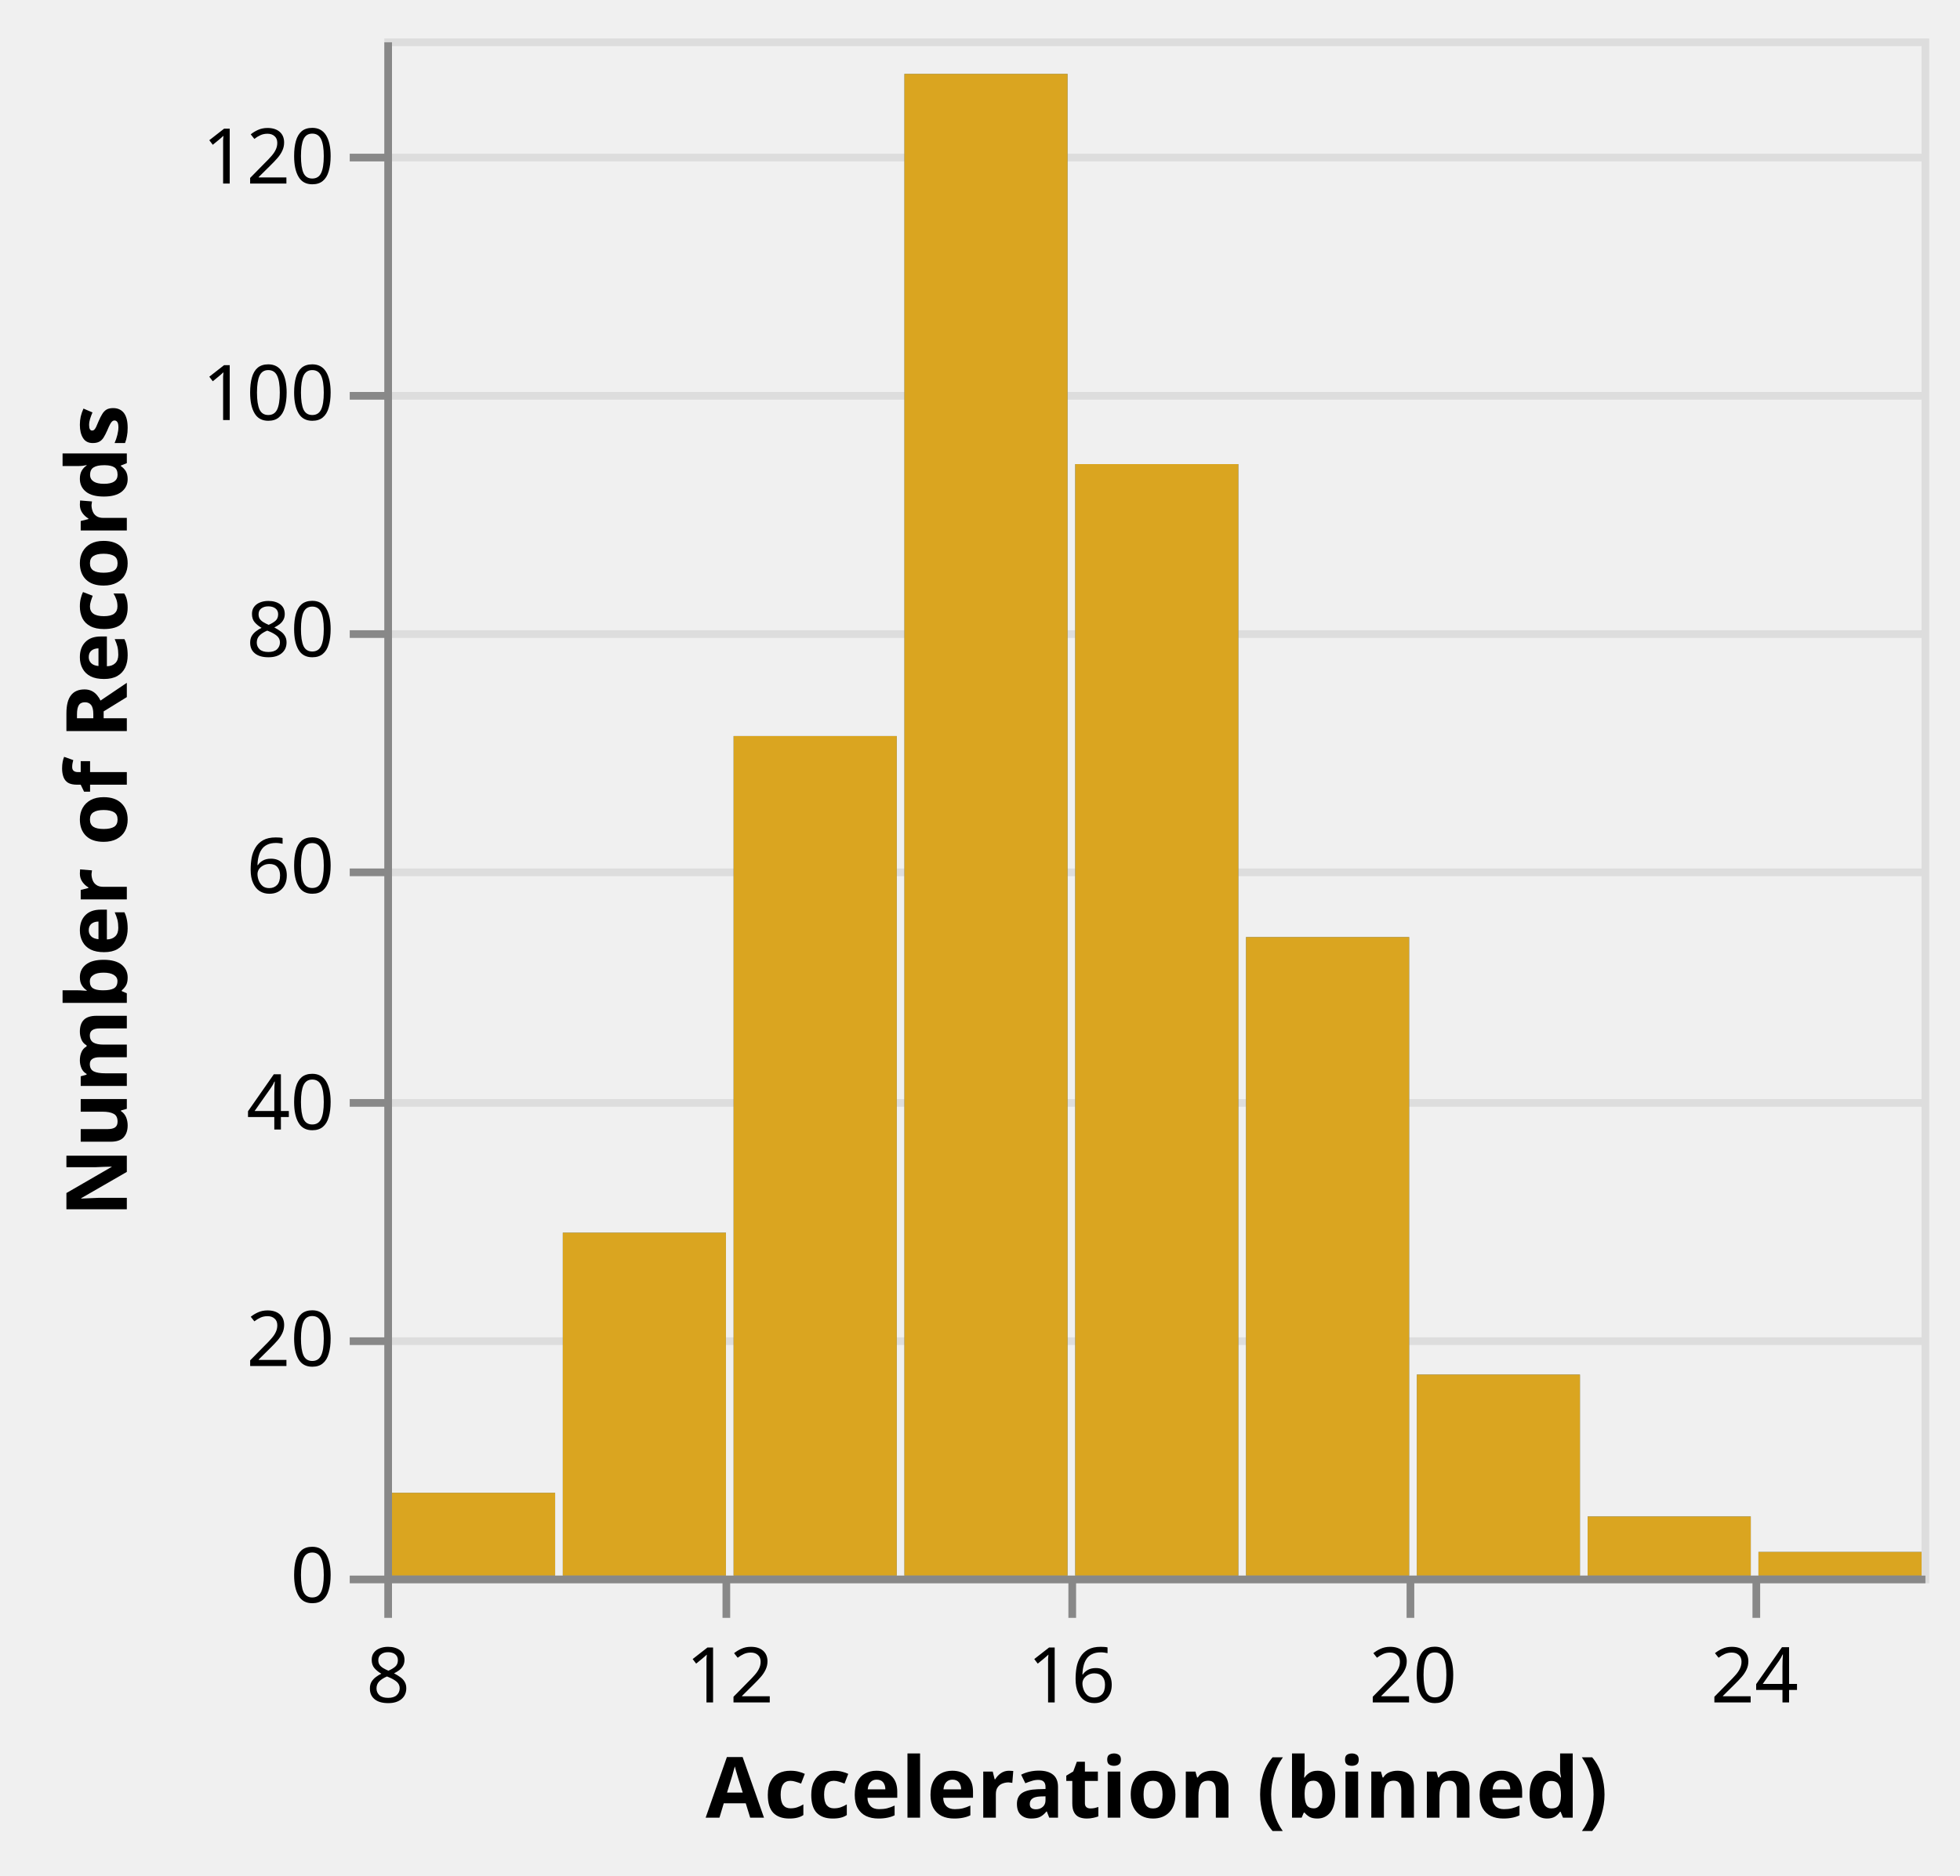
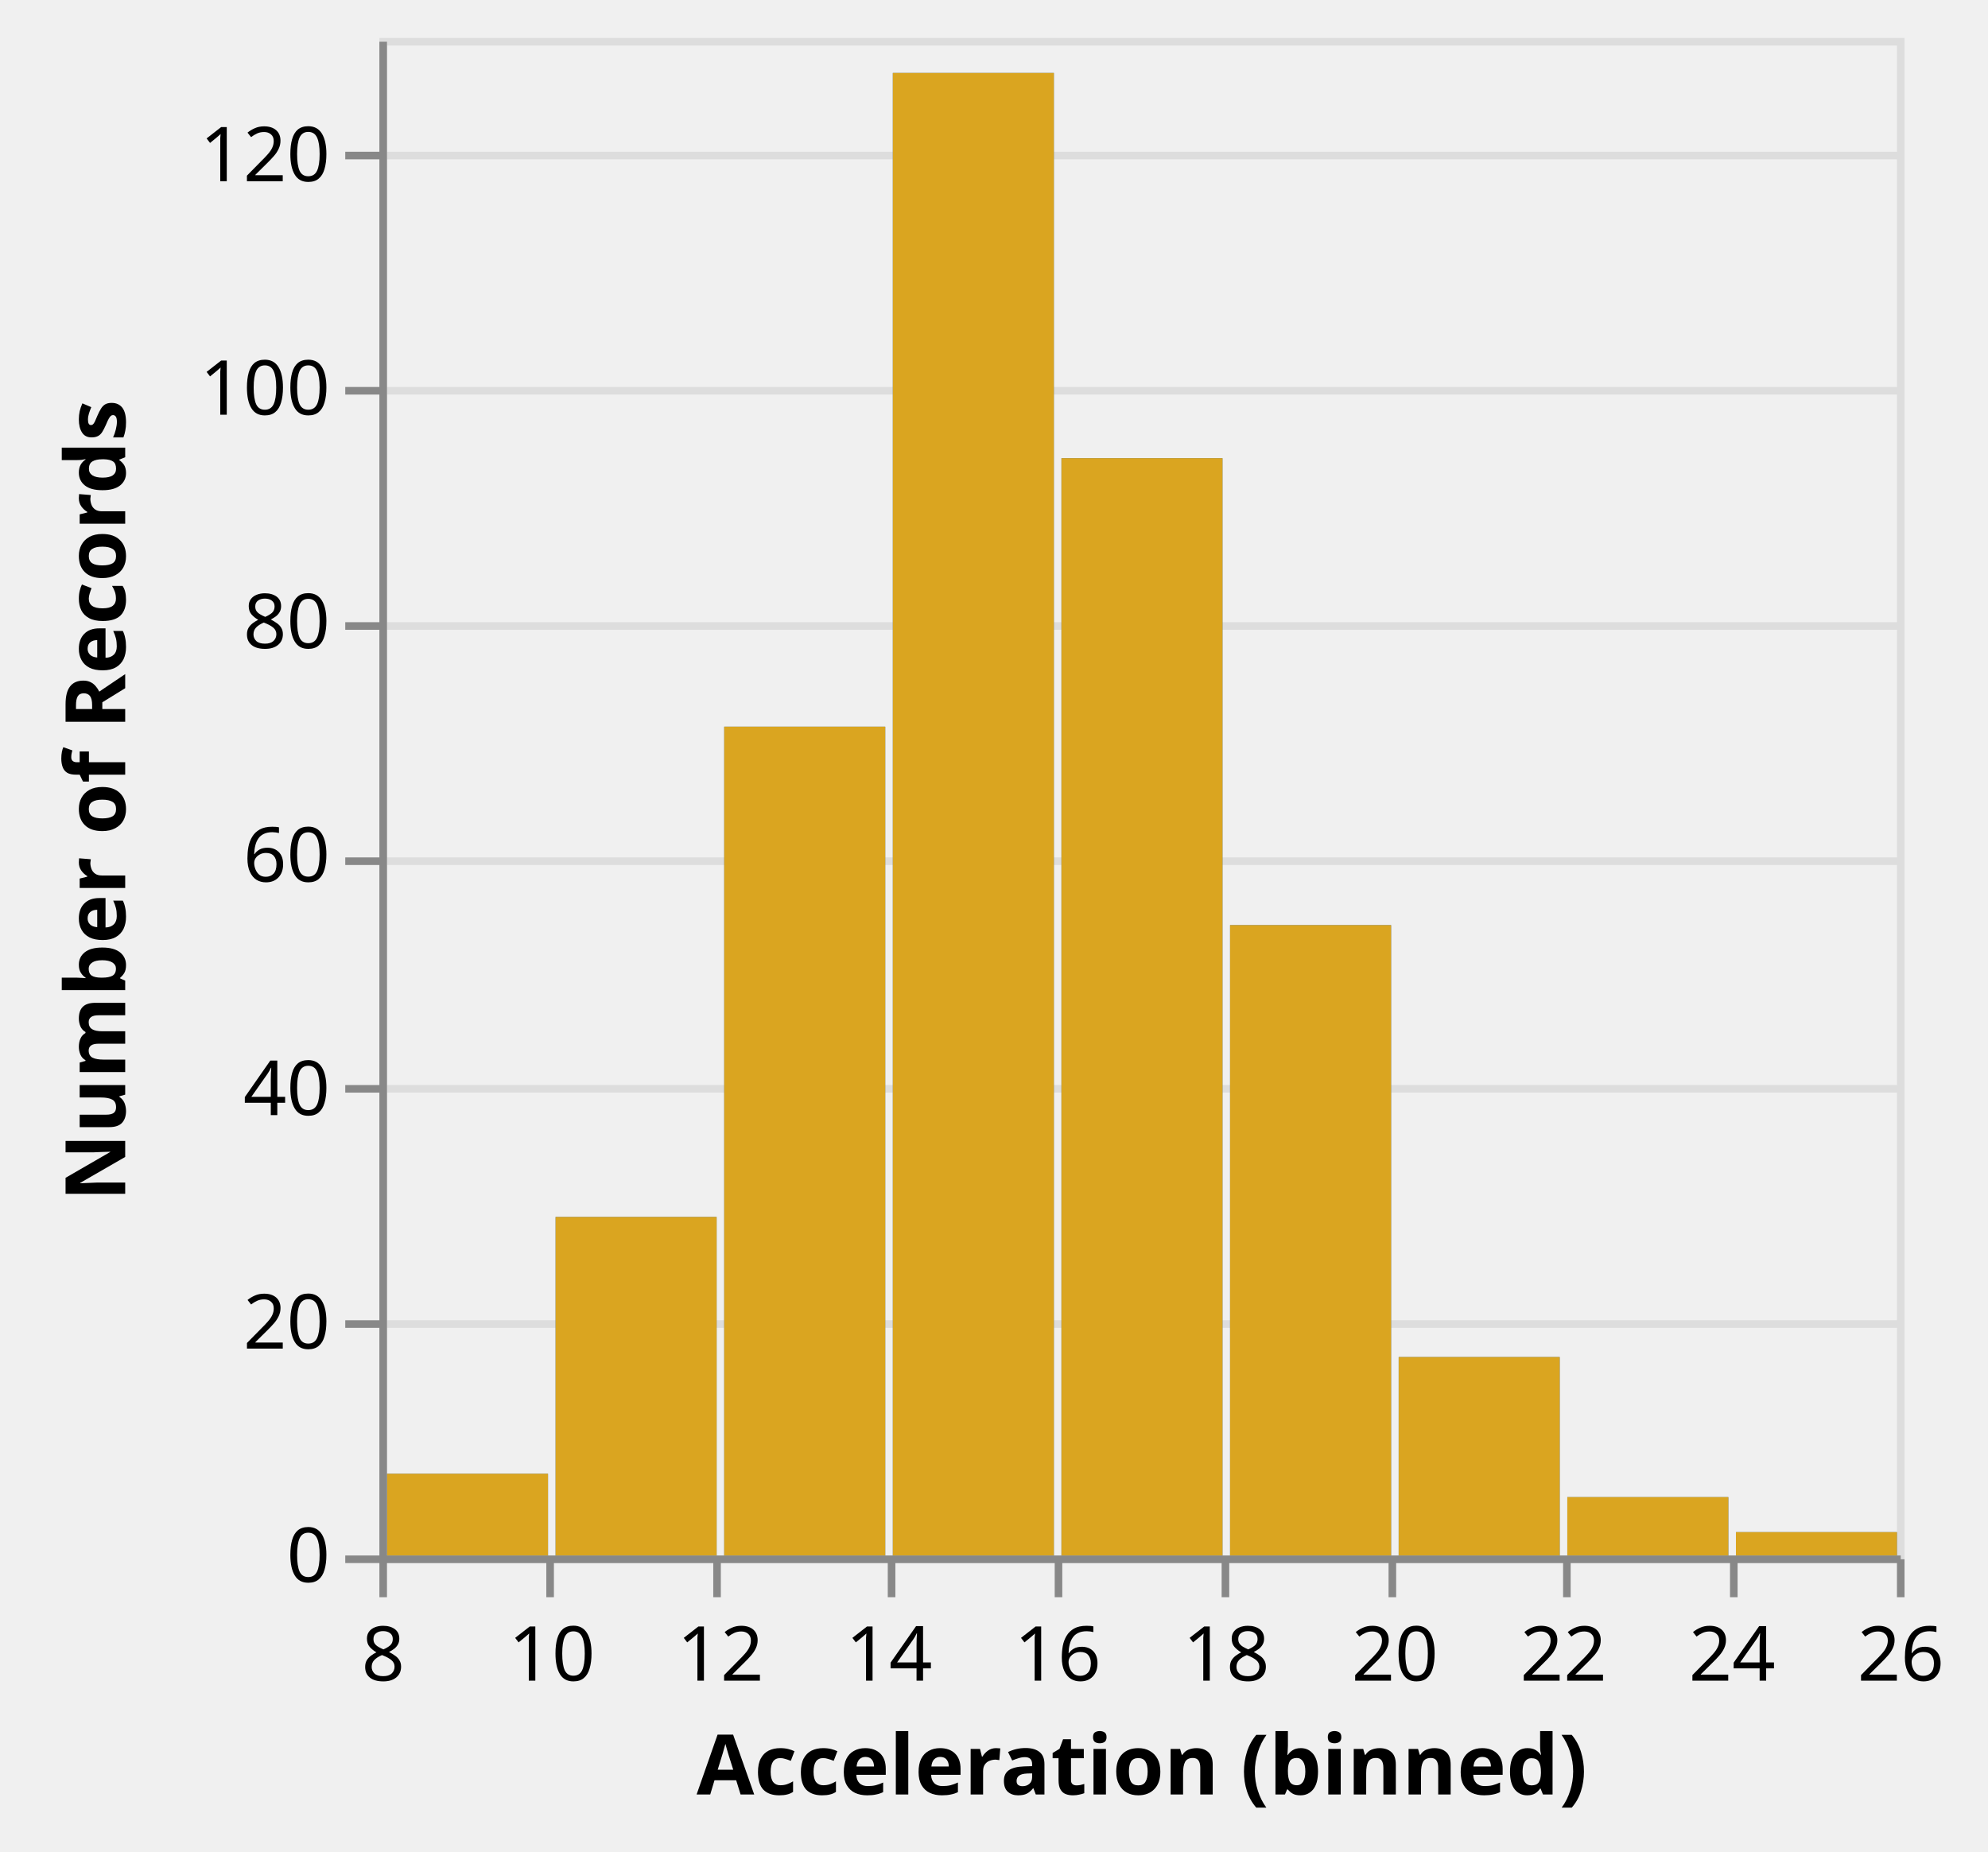
- <svg xmlns="http://www.w3.org/2000/svg" class="marks" width="255" height="244" viewBox="0 0 255 244" version="1.1">
+ <svg xmlns="http://www.w3.org/2000/svg" class="marks" width="262" height="244" viewBox="0 0 262 244" version="1.1">
  <defs>
    <clipPath id="clip1">
      <rect x="0" y="0" width="200" height="200" />
    </clipPath>
    <clipPath id="clip2">
      <rect x="0" y="0" width="200" height="200" />
    </clipPath>
  </defs>
  <g transform="translate(50,5)">
    <g class="mark-group role-frame root">
      <g transform="translate(0,0)">
        <path class="background" d="M0.5,0.5h200v200h-200Z" style="fill: transparent; stroke: #ddd;" />
        <g>
          <g class="mark-group role-axis">
            <g transform="translate(0.5,0.5)">
              <path class="background" d="M0,0h0v0h0Z" style="pointer-events: none; fill: none;" />
              <g>
                <g class="mark-rule role-axis-grid" style="pointer-events: none;">
                  <line transform="translate(0,200)" x2="200" y2="0" style="fill: none; stroke: #ddd; stroke-width: 1; stroke-dasharray: ; opacity: 1;" />
                  <line transform="translate(0,169)" x2="200" y2="0" style="fill: none; stroke: #ddd; stroke-width: 1; stroke-dasharray: ; opacity: 1;" />
                  <line transform="translate(0,138)" x2="200" y2="0" style="fill: none; stroke: #ddd; stroke-width: 1; stroke-dasharray: ; opacity: 1;" />
                  <line transform="translate(0,108)" x2="200" y2="0" style="fill: none; stroke: #ddd; stroke-width: 1; stroke-dasharray: ; opacity: 1;" />
                  <line transform="translate(0,77)" x2="200" y2="0" style="fill: none; stroke: #ddd; stroke-width: 1; stroke-dasharray: ; opacity: 1;" />
                  <line transform="translate(0,46)" x2="200" y2="0" style="fill: none; stroke: #ddd; stroke-width: 1; stroke-dasharray: ; opacity: 1;" />
                  <line transform="translate(0,15)" x2="200" y2="0" style="fill: none; stroke: #ddd; stroke-width: 1; stroke-dasharray: ; opacity: 1;" />
                </g>
              </g>
            </g>
          </g>
          <g class="mark-rect role-mark brush_brush_bg" clip-path="url(#clip1)">
            <path d="M0,0h0v0h0Z" style="fill: #333; fill-opacity: 0.125;" />
          </g>
          <g class="mark-rect role-mark layer_0_marks">
            <path d="M45.444,90.769h21.222v109.231h-21.222Z" style="fill: #4c78a8;" />
            <path d="M23.222,155.385h21.222v44.615h-21.222Z" style="fill: #4c78a8;" />
            <path d="M1,189.231h21.222v10.769h-21.222Z" style="fill: #4c78a8;" />
            <path d="M89.889,55.385h21.222v144.615h-21.222Z" style="fill: #4c78a8;" />
            <path d="M67.667,4.615h21.222v195.385h-21.222Z" style="fill: #4c78a8;" />
            <path d="M134.333,173.846h21.222v26.154h-21.222Z" style="fill: #4c78a8;" />
            <path d="M112.111,116.923h21.222v83.077h-21.222Z" style="fill: #4c78a8;" />
            <path d="M156.556,192.308h21.222v7.692h-21.222Z" style="fill: #4c78a8;" />
            <path d="M178.778,196.923h21.222v3.077h-21.222Z" style="fill: #4c78a8;" />
          </g>
          <g class="mark-rect role-mark layer_1_marks">
            <path d="M45.444,90.769h21.222v109.231h-21.222Z" style="fill: goldenrod;" />
            <path d="M23.222,155.385h21.222v44.615h-21.222Z" style="fill: goldenrod;" />
            <path d="M1,189.231h21.222v10.769h-21.222Z" style="fill: goldenrod;" />
            <path d="M89.889,55.385h21.222v144.615h-21.222Z" style="fill: goldenrod;" />
            <path d="M67.667,4.615h21.222v195.385h-21.222Z" style="fill: goldenrod;" />
            <path d="M134.333,173.846h21.222v26.154h-21.222Z" style="fill: goldenrod;" />
            <path d="M112.111,116.923h21.222v83.077h-21.222Z" style="fill: goldenrod;" />
            <path d="M156.556,192.308h21.222v7.692h-21.222Z" style="fill: goldenrod;" />
            <path d="M178.778,196.923h21.222v3.077h-21.222Z" style="fill: goldenrod;" />
          </g>
          <g class="mark-rect role-mark brush_brush" clip-path="url(#clip2)">
            <path d="M0,0h0v0h0Z" style="fill: transparent; stroke: white;" />
          </g>
          <g class="mark-group role-axis">
            <g transform="translate(0.5,200.5)">
              <path class="background" d="M0,0h0v0h0Z" style="pointer-events: none; fill: none;" />
              <g>
                <g class="mark-rule role-axis-tick" style="pointer-events: none;">
                  <line transform="translate(0,0)" x2="0" y2="5" style="fill: none; stroke: #888; stroke-width: 1; opacity: 1;" />
+                   <line transform="translate(22,0)" x2="0" y2="5" style="fill: none; stroke: #888; stroke-width: 1; opacity: 1;" />
                  <line transform="translate(44,0)" x2="0" y2="5" style="fill: none; stroke: #888; stroke-width: 1; opacity: 1;" />
+                   <line transform="translate(67,0)" x2="0" y2="5" style="fill: none; stroke: #888; stroke-width: 1; opacity: 1;" />
                  <line transform="translate(89,0)" x2="0" y2="5" style="fill: none; stroke: #888; stroke-width: 1; opacity: 1;" />
+                   <line transform="translate(111,0)" x2="0" y2="5" style="fill: none; stroke: #888; stroke-width: 1; opacity: 1;" />
                  <line transform="translate(133,0)" x2="0" y2="5" style="fill: none; stroke: #888; stroke-width: 1; opacity: 1;" />
+                   <line transform="translate(156,0)" x2="0" y2="5" style="fill: none; stroke: #888; stroke-width: 1; opacity: 1;" />
                  <line transform="translate(178,0)" x2="0" y2="5" style="fill: none; stroke: #888; stroke-width: 1; opacity: 1;" />
+                   <line transform="translate(200,0)" x2="0" y2="5" style="fill: none; stroke: #888; stroke-width: 1; opacity: 1;" />
                </g>
                <g class="mark-text role-axis-label" style="pointer-events: none;">
                  <text text-anchor="middle" transform="translate(0,16)" style="font: 10px sans-serif; fill: #000; opacity: 1;">8</text>
+                   <text text-anchor="middle" transform="translate(22.22222,16)" style="font: 10px sans-serif; fill: #000; opacity: 1;">10</text>
                  <text text-anchor="middle" transform="translate(44.44444,16)" style="font: 10px sans-serif; fill: #000; opacity: 1;">12</text>
+                   <text text-anchor="middle" transform="translate(66.66667,16)" style="font: 10px sans-serif; fill: #000; opacity: 1;">14</text>
                  <text text-anchor="middle" transform="translate(88.88889,16)" style="font: 10px sans-serif; fill: #000; opacity: 1;">16</text>
+                   <text text-anchor="middle" transform="translate(111.1111,16)" style="font: 10px sans-serif; fill: #000; opacity: 1;">18</text>
                  <text text-anchor="middle" transform="translate(133.3333,16)" style="font: 10px sans-serif; fill: #000; opacity: 1;">20</text>
+                   <text text-anchor="middle" transform="translate(155.5556,16)" style="font: 10px sans-serif; fill: #000; opacity: 1;">22</text>
                  <text text-anchor="middle" transform="translate(177.7778,16)" style="font: 10px sans-serif; fill: #000; opacity: 1;">24</text>
+                   <text text-anchor="middle" transform="translate(200,16)" style="font: 10px sans-serif; fill: #000; opacity: 1;">26</text>
                </g>
                <g class="mark-rule role-axis-domain" style="pointer-events: none;">
                  <line transform="translate(0,0)" x2="200" y2="0" style="fill: none; stroke: #888; stroke-width: 1; opacity: 1;" />
                </g>
                <g class="mark-text role-axis-title" style="pointer-events: none;">
                  <text text-anchor="middle" transform="translate(100,31)" style="font: bold 11px sans-serif; fill: #000; opacity: 1;">Acceleration (binned)</text>
                </g>
              </g>
            </g>
          </g>
          <g class="mark-group role-axis">
            <g transform="translate(0.5,0.5)">
              <path class="background" d="M0,0h0v0h0Z" style="pointer-events: none; fill: none;" />
              <g>
                <g class="mark-rule role-axis-tick" style="pointer-events: none;">
                  <line transform="translate(0,200)" x2="-5" y2="0" style="fill: none; stroke: #888; stroke-width: 1; opacity: 1;" />
                  <line transform="translate(0,169)" x2="-5" y2="0" style="fill: none; stroke: #888; stroke-width: 1; opacity: 1;" />
                  <line transform="translate(0,138)" x2="-5" y2="0" style="fill: none; stroke: #888; stroke-width: 1; opacity: 1;" />
                  <line transform="translate(0,108)" x2="-5" y2="0" style="fill: none; stroke: #888; stroke-width: 1; opacity: 1;" />
                  <line transform="translate(0,77)" x2="-5" y2="0" style="fill: none; stroke: #888; stroke-width: 1; opacity: 1;" />
                  <line transform="translate(0,46)" x2="-5" y2="0" style="fill: none; stroke: #888; stroke-width: 1; opacity: 1;" />
                  <line transform="translate(0,15)" x2="-5" y2="0" style="fill: none; stroke: #888; stroke-width: 1; opacity: 1;" />
                </g>
                <g class="mark-text role-axis-label" style="pointer-events: none;">
                  <text text-anchor="end" transform="translate(-7,203)" style="font: 10px sans-serif; fill: #000; opacity: 1;">0</text>
                  <text text-anchor="end" transform="translate(-7,172.2308)" style="font: 10px sans-serif; fill: #000; opacity: 1;">20</text>
                  <text text-anchor="end" transform="translate(-7,141.4615)" style="font: 10px sans-serif; fill: #000; opacity: 1;">40</text>
                  <text text-anchor="end" transform="translate(-7,110.6923)" style="font: 10px sans-serif; fill: #000; opacity: 1;">60</text>
                  <text text-anchor="end" transform="translate(-7,79.92308)" style="font: 10px sans-serif; fill: #000; opacity: 1;">80</text>
                  <text text-anchor="end" transform="translate(-7,49.15385)" style="font: 10px sans-serif; fill: #000; opacity: 1;">100</text>
                  <text text-anchor="end" transform="translate(-7,18.38462)" style="font: 10px sans-serif; fill: #000; opacity: 1;">120</text>
                </g>
                <g class="mark-rule role-axis-domain" style="pointer-events: none;">
                  <line transform="translate(0,200)" x2="0" y2="-200" style="fill: none; stroke: #888; stroke-width: 1; opacity: 1;" />
                </g>
                <g class="mark-text role-axis-title" style="pointer-events: none;">
                  <text text-anchor="middle" transform="translate(-32,100) rotate(-90) translate(0,-2)" style="font: bold 11px sans-serif; fill: #000; opacity: 1;">Number of Records</text>
                </g>
              </g>
            </g>
          </g>
        </g>
      </g>
    </g>
  </g>
</svg>
